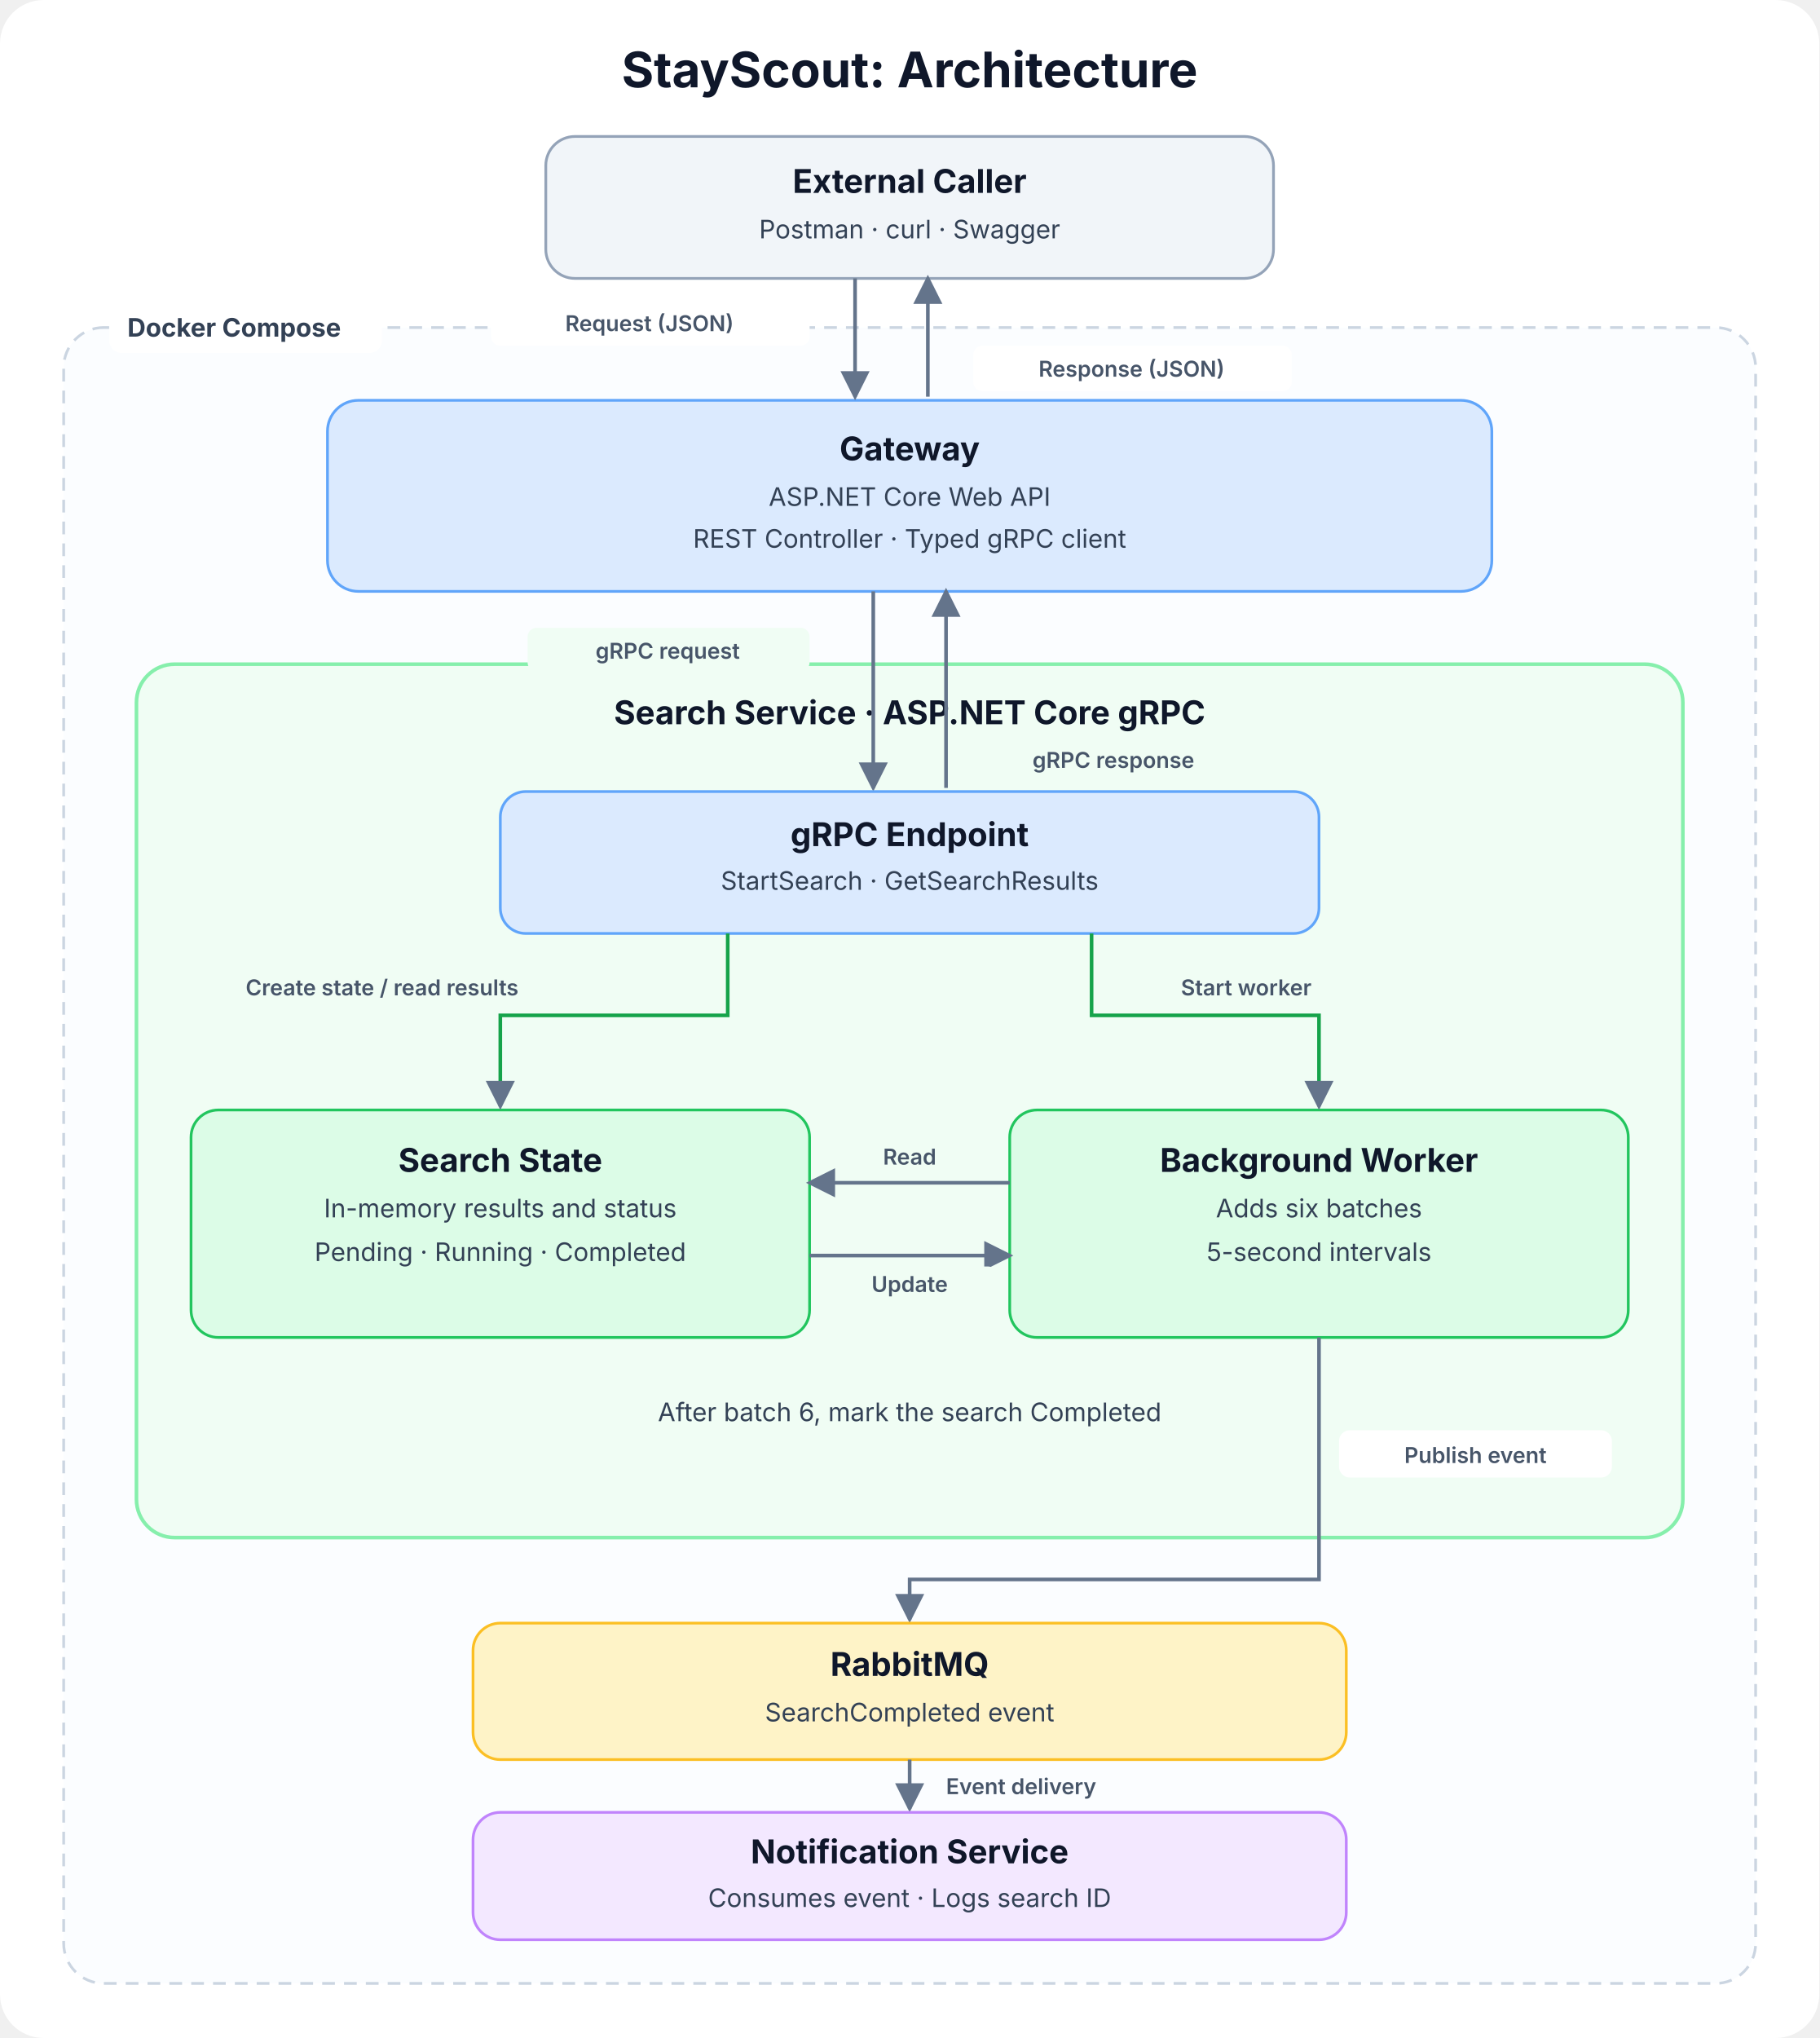
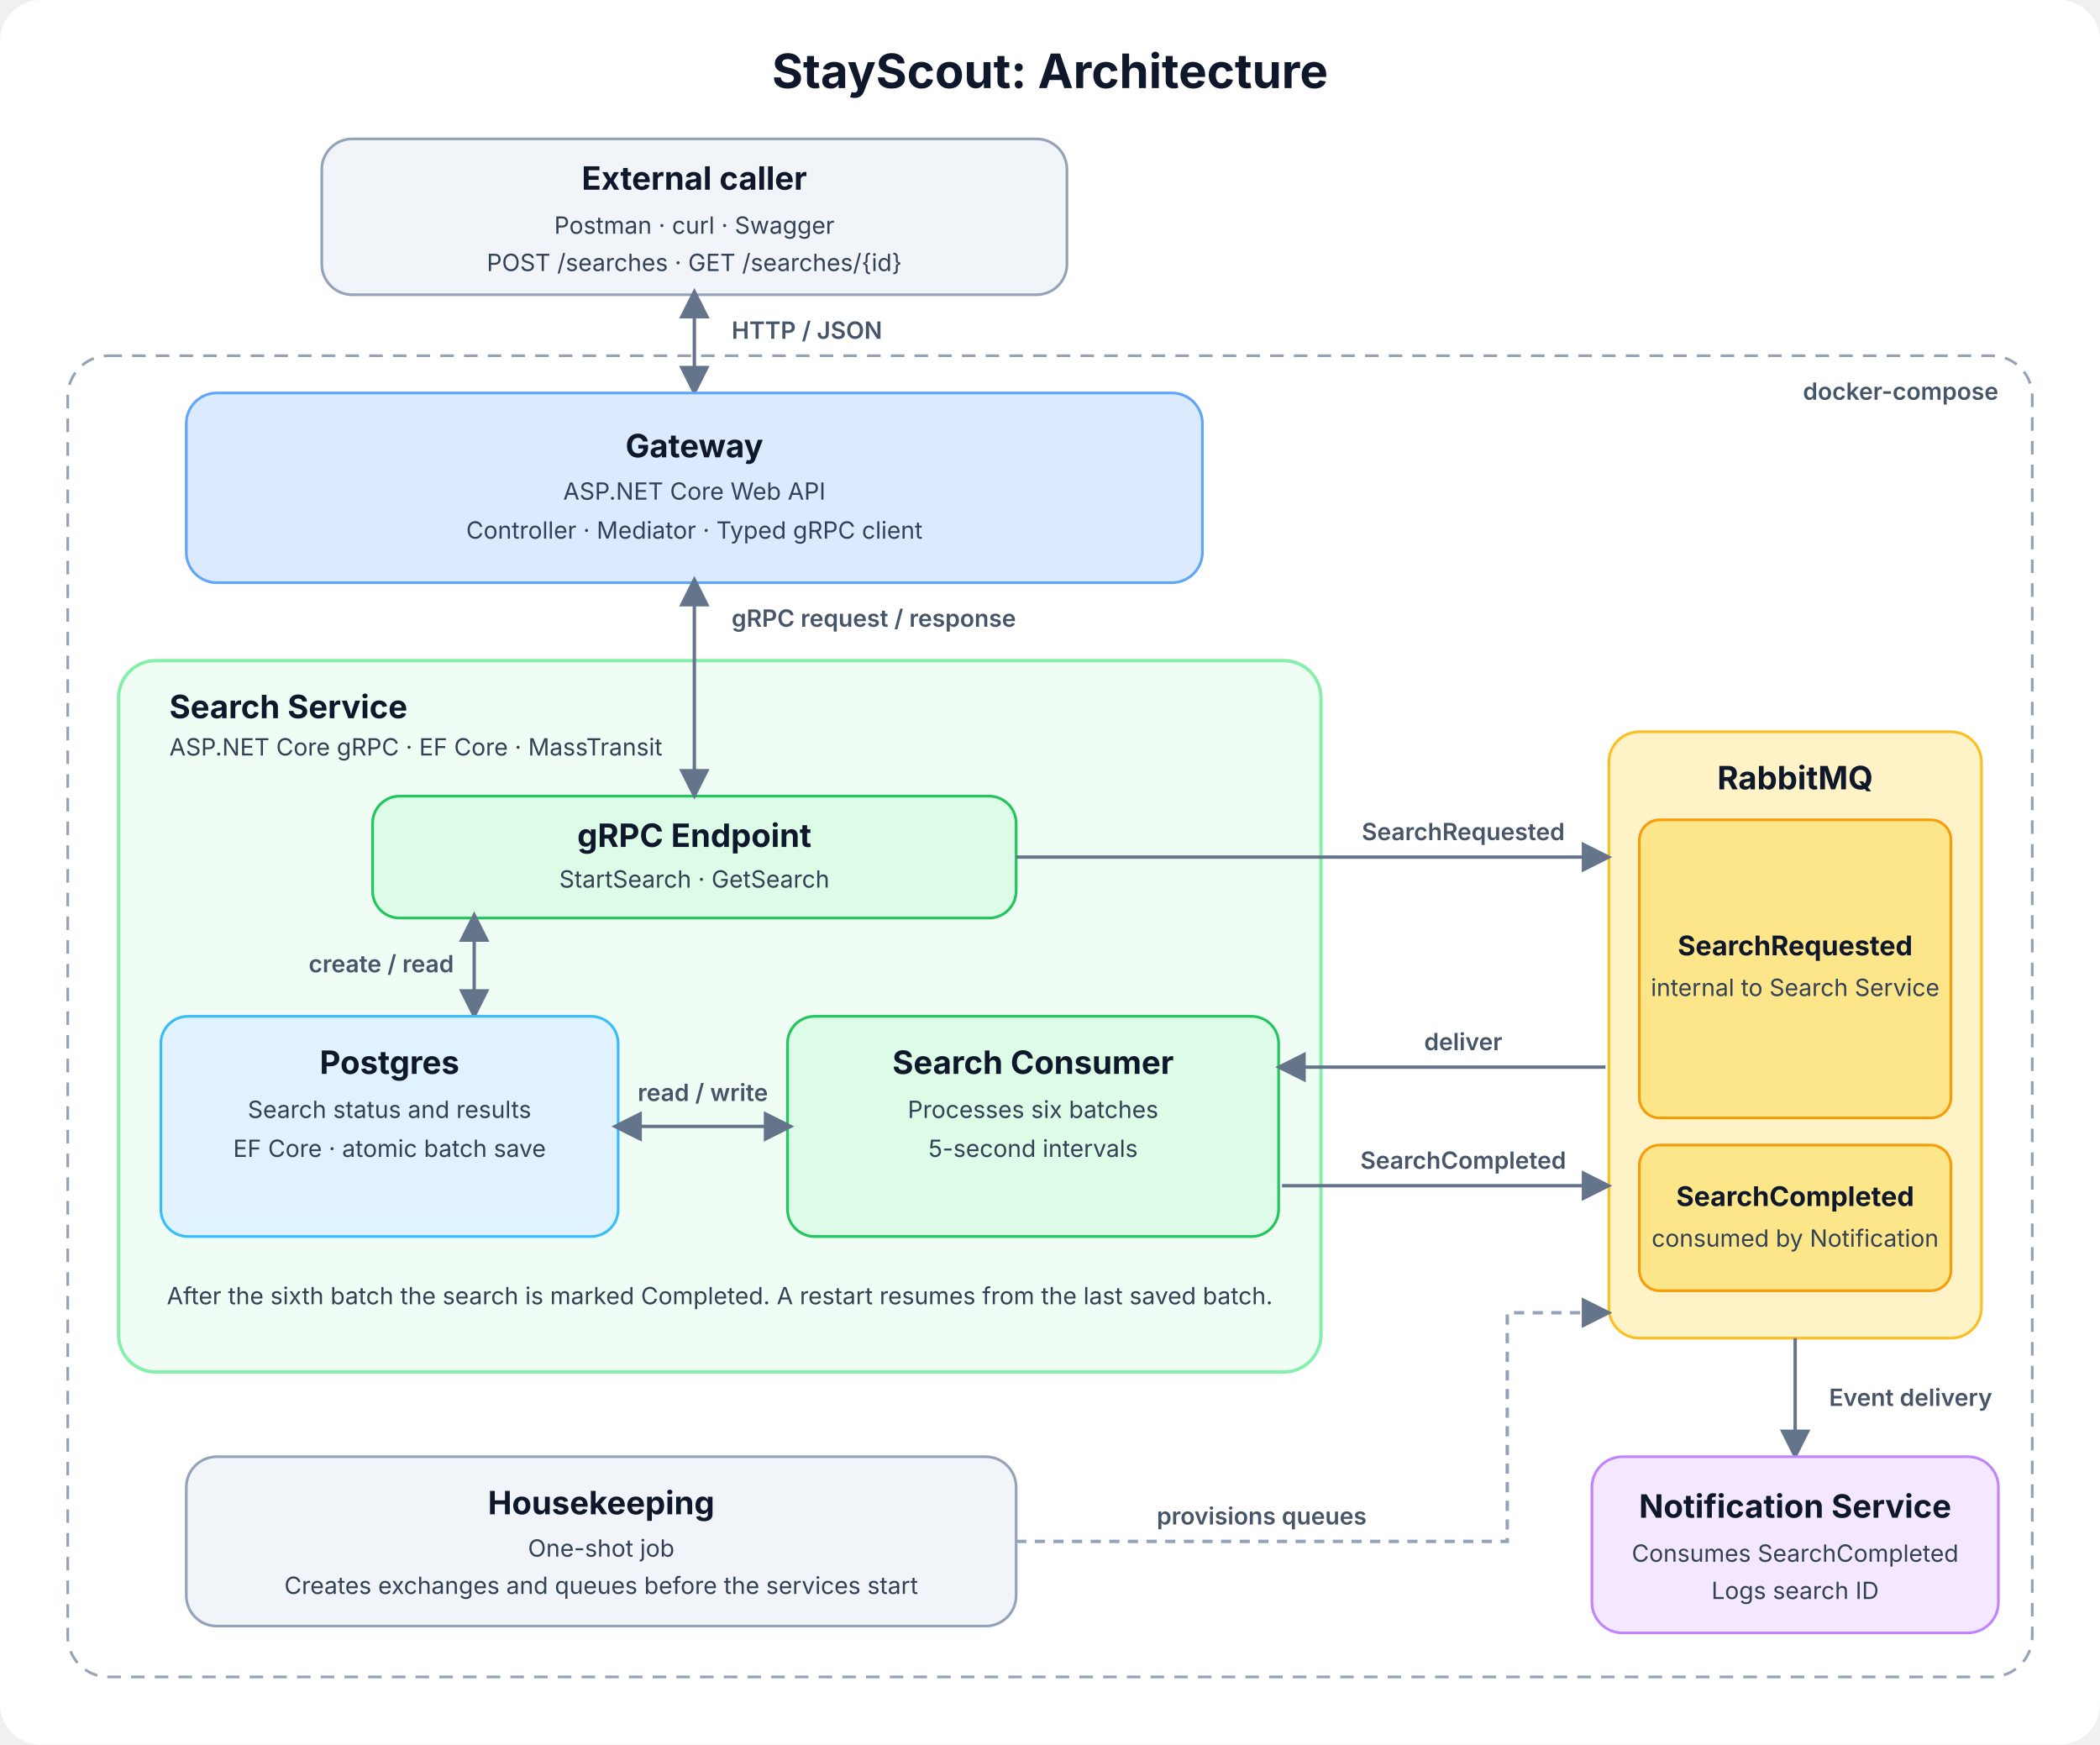
- <svg xmlns="http://www.w3.org/2000/svg" width="1000" height="1120" viewBox="0 0 1000 1120">
+ <svg xmlns="http://www.w3.org/2000/svg" width="1240" height="1030" viewBox="0 0 1240 1030" role="img" aria-labelledby="title desc">
  <defs>
-     <marker id="arrow" markerWidth="8" markerHeight="8" refX="7" refY="4" orient="auto">
-       <path d="M0 0 L8 4 L0 8 Z" fill="#64748b" />
+     <marker id="arrow" markerWidth="9" markerHeight="9" refX="7" refY="4.5" orient="auto">
+       <path d="M0,0 L9,4.5 L0,9 z" fill="#64748b" />
+     </marker>
+     <marker id="arrowStart" markerWidth="9" markerHeight="9" refX="2" refY="4.5" orient="auto">
+       <path d="M9,0 L0,4.5 L9,9 z" fill="#64748b" />
    </marker>
    <style>
- 			text { font-family: Inter, Arial, sans-serif; fill: #0f172a; }
- 			.title { font-size: 27px; font-weight: 700; }
- 			.heading { font-size: 18px; font-weight: 650; }
- 			.detail { font-size: 14px; fill: #334155; }
- 			.label { font-size: 12px; font-weight: 600; fill: #475569; }
- 			.node { stroke-width: 1.5; }
- 			.oneway { fill: none; stroke: #64748b; stroke-width: 2; marker-end: url(#arrow); }
- 			.internal { fill: none; stroke: #16a34a; stroke-width: 2; marker-end: url(#arrow); }
- 		</style>
+       text { font-family: Inter, ui-sans-serif, system-ui, -apple-system, "Segoe UI", sans-serif; fill: #0f172a; }
+       .heading { font-size: 28px; font-weight: 700; }
+       .node-title { font-size: 19px; font-weight: 650; }
+       .sub { font-size: 14px; fill: #334155; }
+       .edge-label { font-size: 14px; font-weight: 600; fill: #475569; }
+       .node { stroke-width: 1.6; }
+       .boundary { fill: none; stroke: #94a3b8; stroke-width: 1.6; stroke-dasharray: 8 6; }
+       .arrow { fill: none; stroke: #64748b; stroke-width: 2; marker-end: url(#arrow); }
+       .both { fill: none; stroke: #64748b; stroke-width: 2; marker-start: url(#arrowStart); marker-end: url(#arrow); }
+       .dashed { fill: none; stroke: #94a3b8; stroke-width: 2; stroke-dasharray: 6 5; marker-end: url(#arrow); }
+     </style>
  </defs>
-   <rect width="1000" height="1120" rx="24" fill="#fff" />
-   <text x="500" y="48" text-anchor="middle" class="title">StayScout: Architecture</text>
-   <rect x="300" y="75" width="400" height="78" rx="16" fill="#f1f5f9" stroke="#94a3b8" class="node" />
-   <text x="500" y="106" text-anchor="middle" class="heading">External Caller</text>
-   <text x="500" y="131" text-anchor="middle" class="detail">Postman · curl · Swagger</text>
-   <rect x="35" y="180" width="930" height="910" rx="22" fill="#fbfdff" stroke="#cbd5e1" stroke-width="1.5" stroke-dasharray="7 5" />
-   <rect x="60" y="166" width="150" height="28" rx="7" fill="#fff" />
-   <text x="70" y="185" class="detail" font-weight="650">Docker Compose</text>
-   <rect x="180" y="220" width="640" height="105" rx="17" fill="#dbeafe" stroke="#60a5fa" class="node" />
-   <text x="500" y="253" text-anchor="middle" class="heading">Gateway</text>
-   <text x="500" y="278" text-anchor="middle" class="detail">ASP.NET Core Web API</text>
-   <text x="500" y="301" text-anchor="middle" class="detail">REST Controller · Typed gRPC client</text>
-   <path d="M470 153 V218" class="oneway" />
-   <path d="M510 218 V153" class="oneway" />
-   <rect x="270" y="165" width="175" height="25" rx="5" fill="#fff" />
-   <text x="357" y="182" text-anchor="middle" class="label">Request (JSON)</text>
-   <rect x="535" y="190" width="175" height="25" rx="5" fill="#fff" />
-   <text x="622" y="207" text-anchor="middle" class="label">Response (JSON)</text>
-   <rect x="75" y="365" width="850" height="480" rx="21" fill="#f0fdf4" stroke="#86efac" stroke-width="2" />
-   <text x="500" y="398" text-anchor="middle" class="heading">Search Service · ASP.NET Core gRPC</text>
-   <path d="M480 325 V433" class="oneway" />
-   <path d="M520 433 V325" class="oneway" />
-   <rect x="290" y="345" width="155" height="24" rx="5" fill="#f0fdf4" />
-   <text x="367" y="362" text-anchor="middle" class="label">gRPC request</text>
-   <rect x="535" y="405" width="155" height="24" rx="5" fill="#f0fdf4" />
-   <text x="612" y="422" text-anchor="middle" class="label">gRPC response</text>
-   <rect x="275" y="435" width="450" height="78" rx="14" fill="#dbeafe" stroke="#60a5fa" class="node" />
-   <text x="500" y="465" text-anchor="middle" class="heading">gRPC Endpoint</text>
-   <text x="500" y="489" text-anchor="middle" class="detail">StartSearch · GetSearchResults</text>
-   <rect x="105" y="610" width="340" height="125" rx="15" fill="#dcfce7" stroke="#22c55e" class="node" />
-   <text x="275" y="644" text-anchor="middle" class="heading">Search State</text>
-   <text x="275" y="669" text-anchor="middle" class="detail">In-memory results and status</text>
-   <text x="275" y="693" text-anchor="middle" class="detail">Pending · Running · Completed</text>
-   <rect x="555" y="610" width="340" height="125" rx="15" fill="#dcfce7" stroke="#22c55e" class="node" />
-   <text x="725" y="644" text-anchor="middle" class="heading">Background Worker</text>
-   <text x="725" y="669" text-anchor="middle" class="detail">Adds six batches</text>
-   <text x="725" y="693" text-anchor="middle" class="detail">5-second intervals</text>
-   <path d="M400 513 V558 H275 V608" class="internal" />
-   <rect x="100" y="530" width="220" height="24" rx="5" fill="#f0fdf4" />
-   <text x="210" y="547" text-anchor="middle" class="label">Create state / read results</text>
-   <path d="M600 513 V558 H725 V608" class="internal" />
-   <rect x="620" y="530" width="130" height="24" rx="5" fill="#f0fdf4" />
-   <text x="685" y="547" text-anchor="middle" class="label">Start worker</text>
-   <rect x="452" y="626" width="96" height="20" rx="5" fill="#f0fdf4" />
-   <text x="500" y="640" text-anchor="middle" class="label">Read</text>
-   <path d="M555 650 H445" class="oneway" />
-   <path d="M445 690 H555" class="oneway" />
-   <rect x="452" y="696" width="96" height="20" rx="5" fill="#f0fdf4" />
-   <text x="500" y="710" text-anchor="middle" class="label">Update</text>
-   <text x="500" y="781" text-anchor="middle" class="detail">After batch 6, mark the search Completed</text>
-   <path d="M725 735 V868 H500 V890" class="oneway" />
-   <rect x="736" y="786" width="150" height="26" rx="6" fill="#fff" />
-   <text x="811" y="804" text-anchor="middle" class="label">Publish event</text>
-   <rect x="260" y="892" width="480" height="75" rx="15" fill="#fef3c7" stroke="#fbbf24" class="node" />
-   <text x="500" y="921" text-anchor="middle" class="heading">RabbitMQ</text>
-   <text x="500" y="946" text-anchor="middle" class="detail">SearchCompleted event</text>
-   <path d="M500 967 V994" class="oneway" />
-   <text x="520" y="986" class="label">Event delivery</text>
-   <rect x="260" y="996" width="480" height="70" rx="15" fill="#f3e8ff" stroke="#c084fc" class="node" />
-   <text x="500" y="1024" text-anchor="middle" class="heading">Notification Service</text>
-   <text x="500" y="1048" text-anchor="middle" class="detail">Consumes event · Logs search ID</text>
+   <rect width="1240" height="1030" rx="24" fill="#ffffff" />
+   <text x="620" y="52" text-anchor="middle" class="heading">StayScout: Architecture</text>
+   <rect x="190" y="82" width="440" height="92" rx="18" fill="#f1f5f9" stroke="#94a3b8" class="node" />
+   <text x="410" y="112" text-anchor="middle" class="node-title">External caller</text>
+   <text x="410" y="138" text-anchor="middle" class="sub">Postman  ·  curl  ·  Swagger</text>
+   <text x="410" y="160" text-anchor="middle" class="sub">POST /searches  ·  GET /searches/{id}</text>
+   <rect x="40" y="210" width="1160" height="780" rx="24" class="boundary" />
+   <text x="1180" y="236" text-anchor="end" class="edge-label">docker-compose</text>
+   <path d="M410 174 V230" class="both" />
+   <text x="432" y="200" class="edge-label">HTTP / JSON</text>
+   <rect x="110" y="232" width="600" height="112" rx="18" fill="#dbeafe" stroke="#60a5fa" class="node" />
+   <text x="410" y="270" text-anchor="middle" class="node-title">Gateway</text>
+   <text x="410" y="295" text-anchor="middle" class="sub">ASP.NET Core Web API</text>
+   <text x="410" y="318" text-anchor="middle" class="sub">Controller  ·  Mediator  ·  Typed gRPC client</text>
+   <rect x="70" y="390" width="710" height="420" rx="22" fill="#f0fdf4" stroke="#86efac" stroke-width="2" />
+   <text x="100" y="424" class="node-title">Search Service</text>
+   <text x="100" y="446" class="sub">ASP.NET Core gRPC  ·  EF Core  ·  MassTransit</text>
+   <rect x="220" y="470" width="380" height="72" rx="16" fill="#dcfce7" stroke="#22c55e" class="node" />
+   <text x="410" y="500" text-anchor="middle" class="node-title">gRPC Endpoint</text>
+   <text x="410" y="524" text-anchor="middle" class="sub">StartSearch  ·  GetSearch</text>
+   <path d="M410 344 V468" class="both" />
+   <text x="432" y="370" class="edge-label">gRPC request / response</text>
+   <path d="M280 542 V598" class="both" />
+   <text x="268" y="574" text-anchor="end" class="edge-label">create / read</text>
+   <rect x="95" y="600" width="270" height="130" rx="16" fill="#e0f2fe" stroke="#38bdf8" class="node" />
+   <text x="230" y="634" text-anchor="middle" class="node-title">Postgres</text>
+   <text x="230" y="660" text-anchor="middle" class="sub">Search status and results</text>
+   <text x="230" y="683" text-anchor="middle" class="sub">EF Core  ·  atomic batch save</text>
+   <rect x="465" y="600" width="290" height="130" rx="16" fill="#dcfce7" stroke="#22c55e" class="node" />
+   <text x="610" y="634" text-anchor="middle" class="node-title">Search Consumer</text>
+   <text x="610" y="660" text-anchor="middle" class="sub">Processes six batches</text>
+   <text x="610" y="683" text-anchor="middle" class="sub">5-second intervals</text>
+   <path d="M365 665 H465" class="both" />
+   <text x="415" y="650" text-anchor="middle" class="edge-label">read / write</text>
+   <text x="425" y="770" text-anchor="middle" class="sub">After the sixth batch the search is marked Completed. A restart resumes from the last saved batch.</text>
+   <rect x="950" y="432" width="220" height="358" rx="18" fill="#fef3c7" stroke="#fbbf24" class="node" />
+   <text x="1060" y="466" text-anchor="middle" class="node-title">RabbitMQ</text>
+   <rect x="968" y="484" width="184" height="176" rx="12" fill="#fde68a" stroke="#f59e0b" class="node" />
+   <text x="1060" y="564" text-anchor="middle" class="node-title" style="font-size:16px">SearchRequested</text>
+   <text x="1060" y="588" text-anchor="middle" class="sub">internal to Search Service</text>
+   <rect x="968" y="676" width="184" height="86" rx="12" fill="#fde68a" stroke="#f59e0b" class="node" />
+   <text x="1060" y="712" text-anchor="middle" class="node-title" style="font-size:16px">SearchCompleted</text>
+   <text x="1060" y="736" text-anchor="middle" class="sub">consumed by Notification</text>
+   <path d="M600 506 H948" class="arrow" />
+   <text x="864" y="496" text-anchor="middle" class="edge-label">SearchRequested</text>
+   <path d="M948 630 H757" class="arrow" />
+   <text x="864" y="620" text-anchor="middle" class="edge-label">deliver</text>
+   <path d="M757 700 H948" class="arrow" />
+   <text x="864" y="690" text-anchor="middle" class="edge-label">SearchCompleted</text>
+   <path d="M1060 790 V858" class="arrow" />
+   <text x="1080" y="830" class="edge-label">Event delivery</text>
+   <rect x="940" y="860" width="240" height="104" rx="18" fill="#f3e8ff" stroke="#c084fc" class="node" />
+   <text x="1060" y="896" text-anchor="middle" class="node-title">Notification Service</text>
+   <text x="1060" y="922" text-anchor="middle" class="sub">Consumes SearchCompleted</text>
+   <text x="1060" y="944" text-anchor="middle" class="sub">Logs search ID</text>
+   <rect x="110" y="860" width="490" height="100" rx="18" fill="#f1f5f9" stroke="#94a3b8" class="node" />
+   <text x="355" y="894" text-anchor="middle" class="node-title">Housekeeping</text>
+   <text x="355" y="919" text-anchor="middle" class="sub">One-shot job</text>
+   <text x="355" y="941" text-anchor="middle" class="sub">Creates exchanges and queues before the services start</text>
+   <path d="M600 910 H890 V775 H948" class="dashed" />
+   <text x="745" y="900" text-anchor="middle" class="edge-label">provisions queues</text>
</svg>
